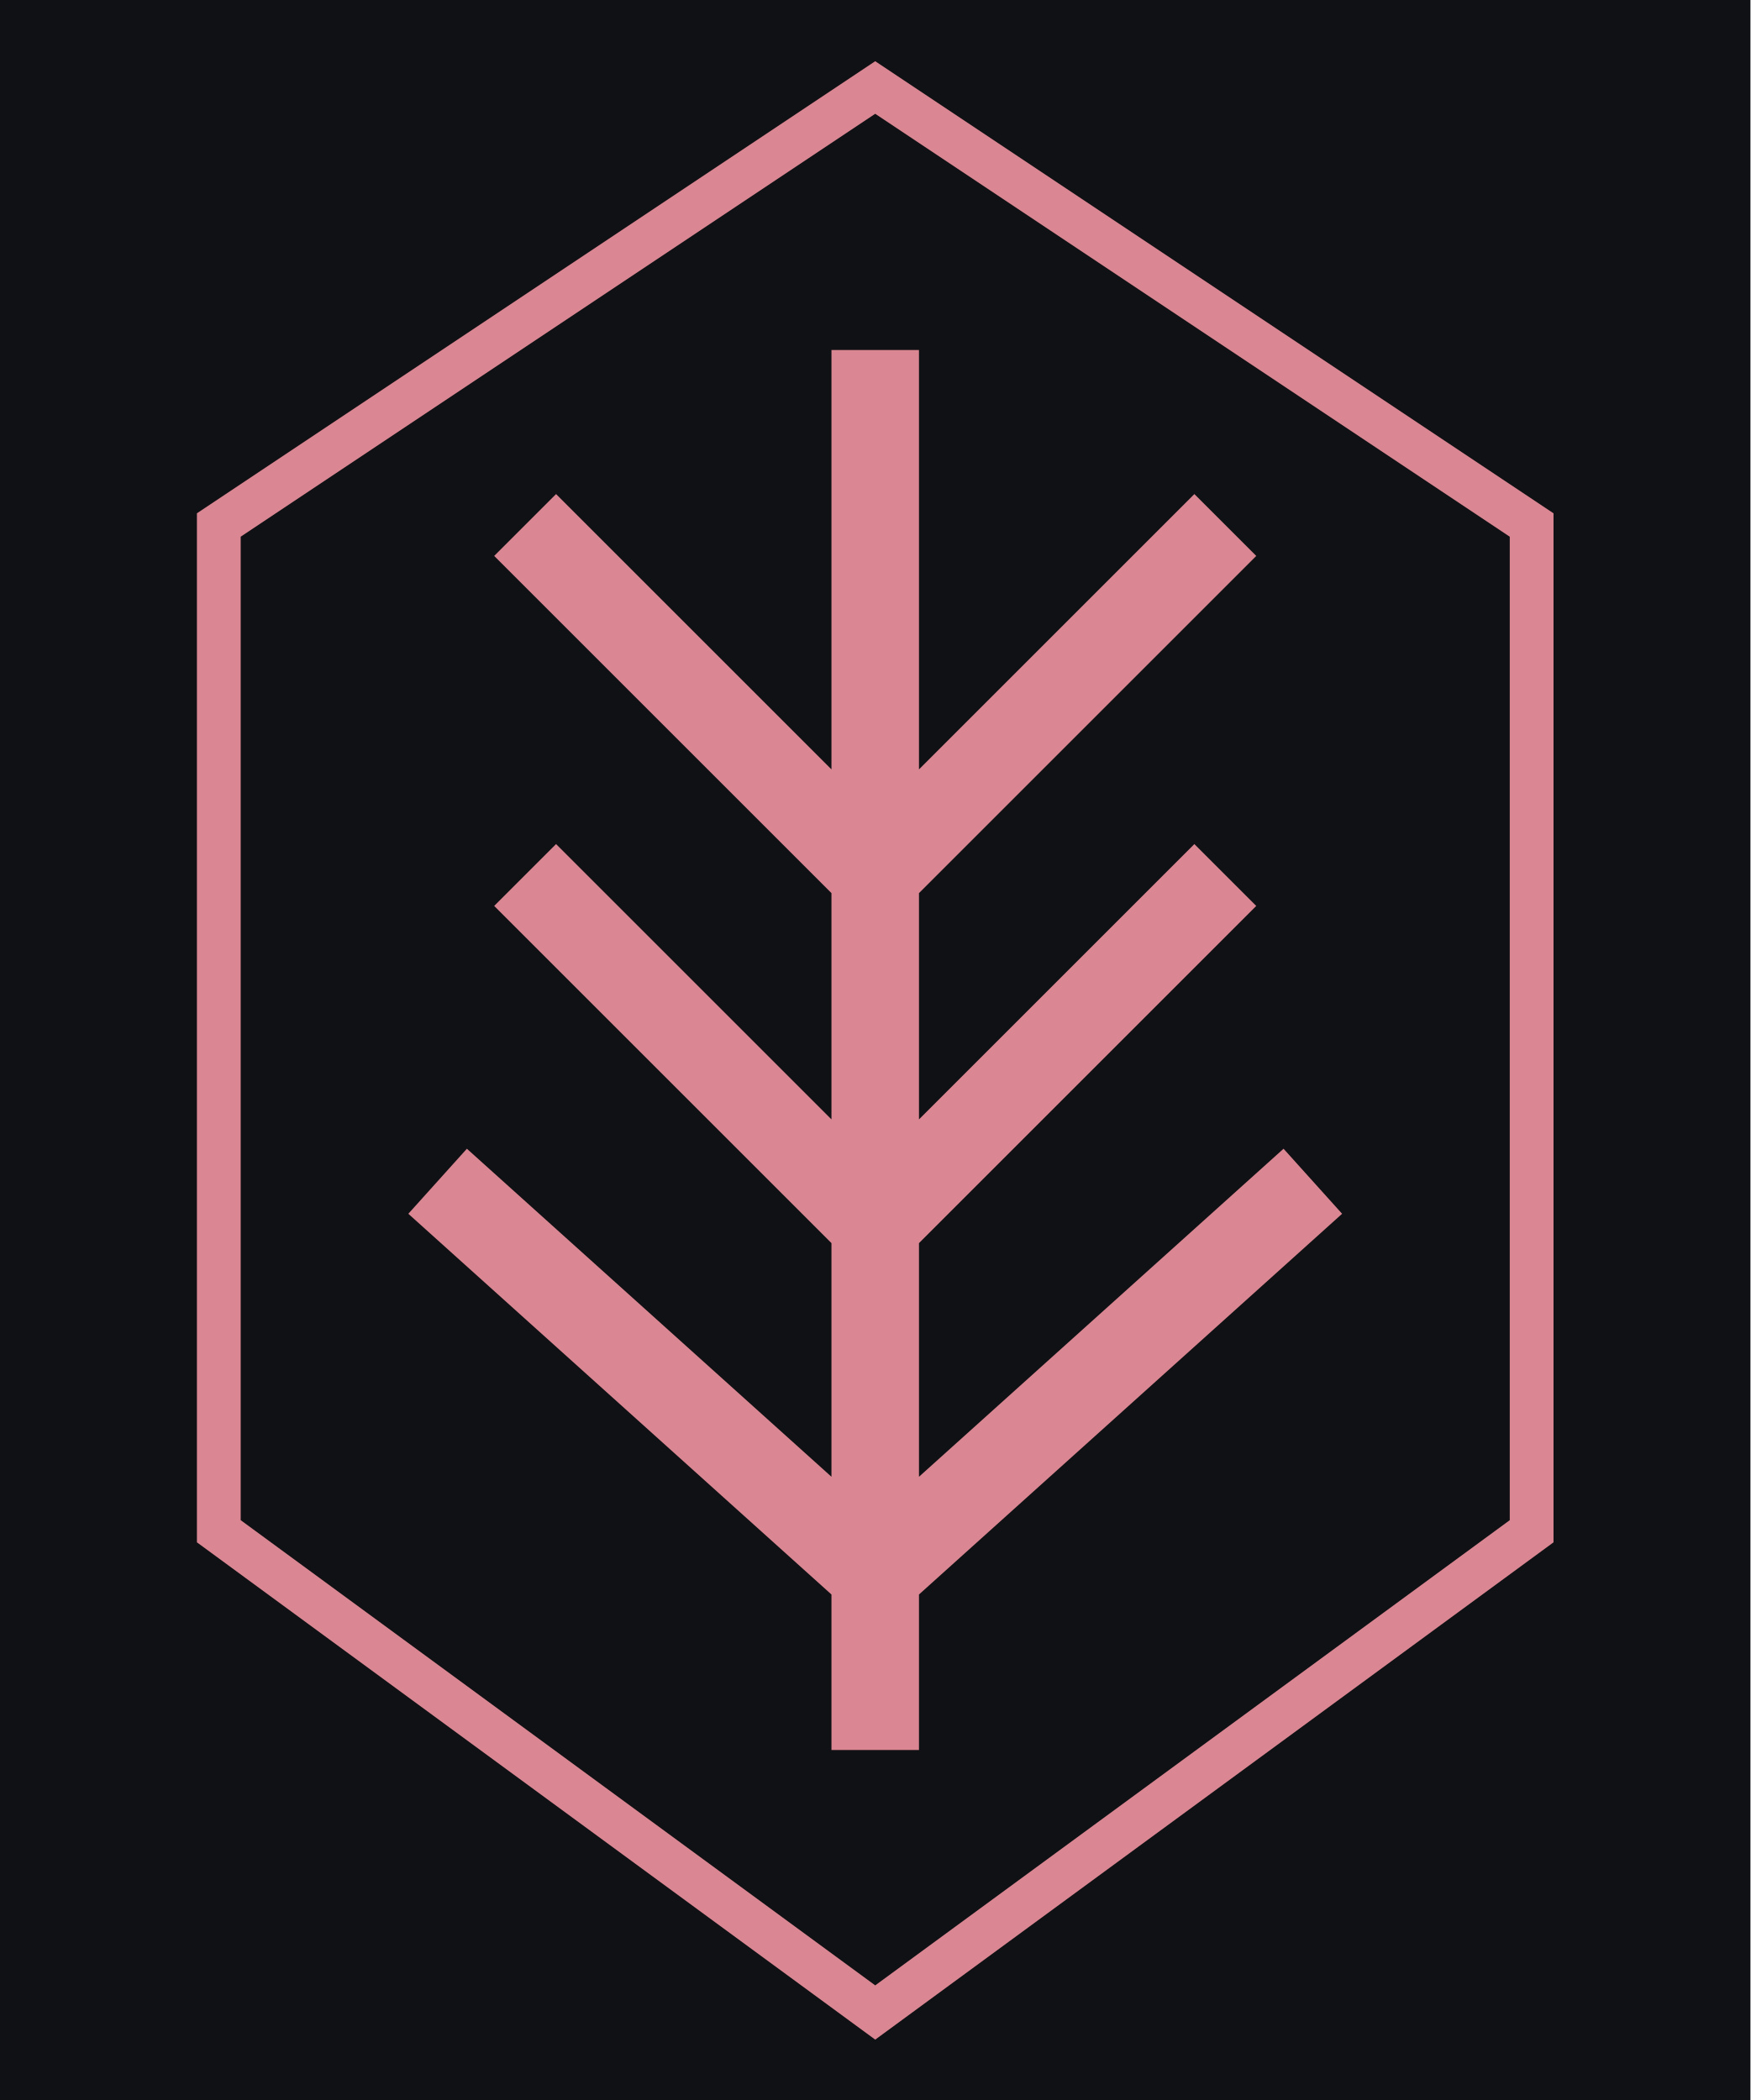
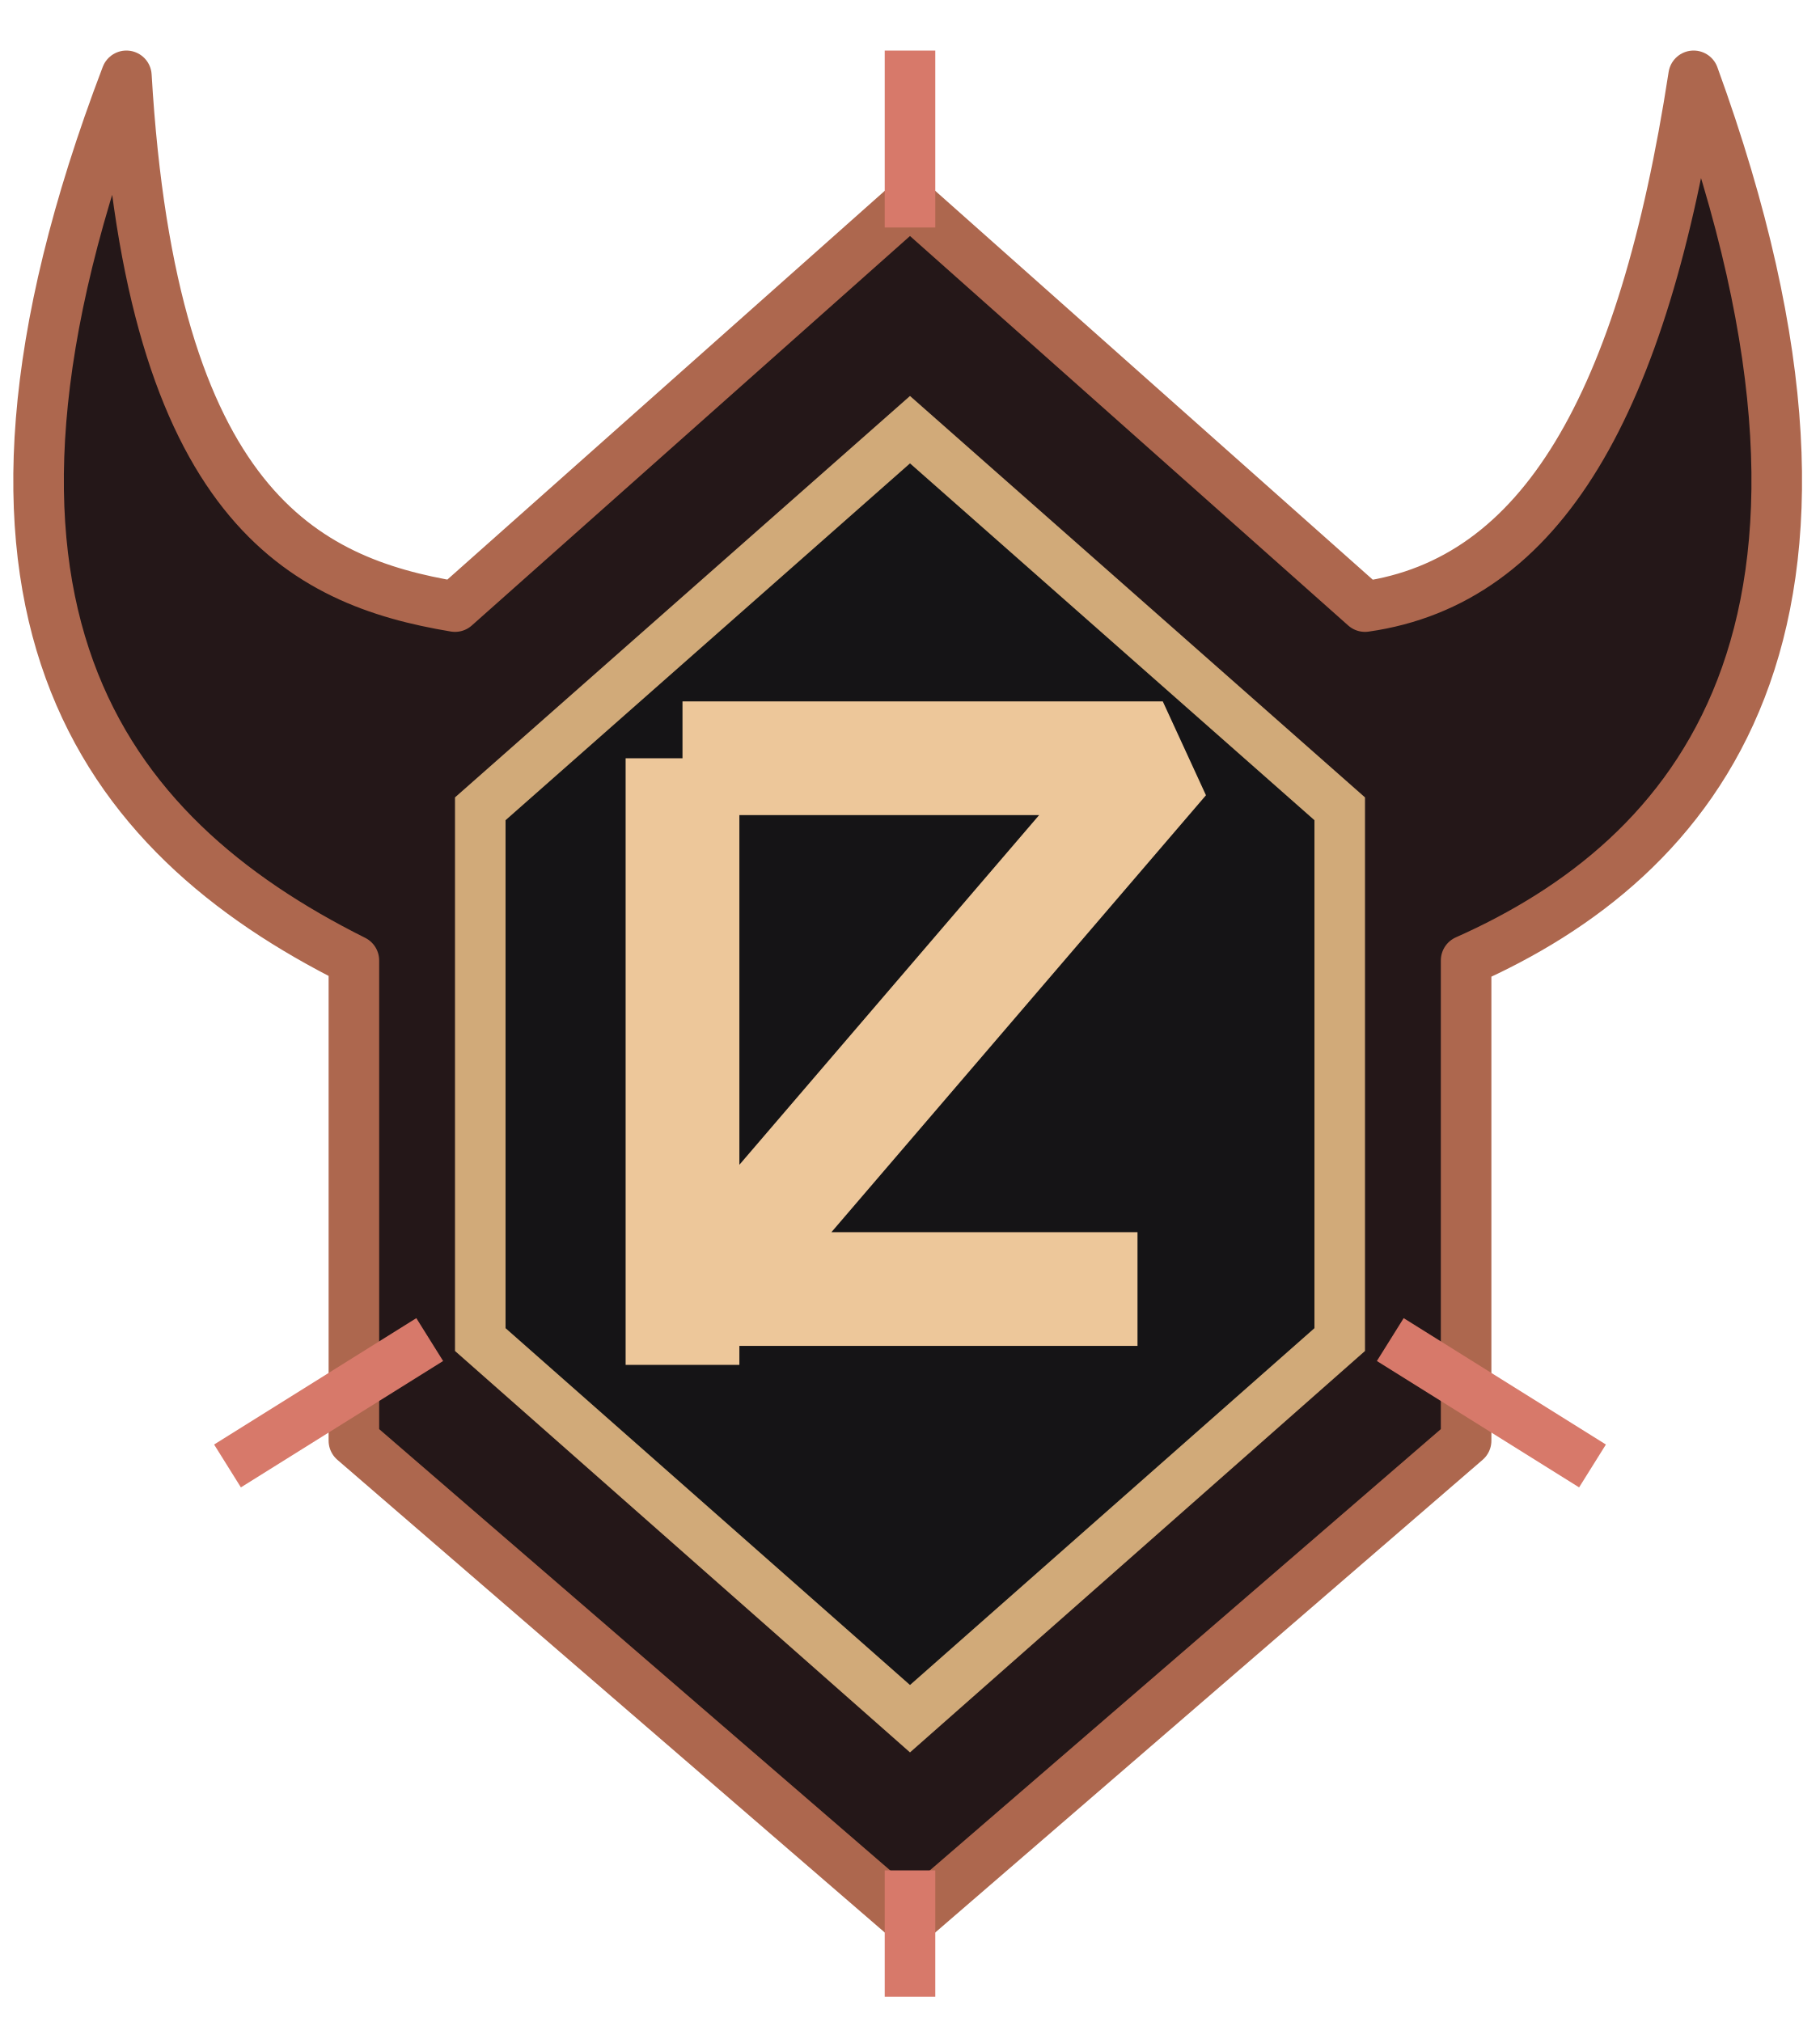
- <svg xmlns="http://www.w3.org/2000/svg" viewBox="0 0 40 48" fill="none">
-   <path fill="#101114" d="M0 0h40v48H0z" />
-   <path d="M20 2 35 12v23L20 46 5 35V12Z" stroke="#da8793" />
-   <path d="m12 12 8 8 8-8M20 8v32M10 27l10 9 10-9M12 20l8 8 8-8" stroke="#da8793" stroke-width="2" />
+ <svg xmlns="http://www.w3.org/2000/svg" viewBox="0 0 72 80" fill="none">
+   <path d="M5 3c1 17 7 20 13 21L36 8l18 16C61 23 65 16 67 3c8 22 0 31-9 35v19L36 76 14 57V38C4 33-3 24 5 3Z" fill="#241718" stroke="#ad674e" stroke-width="2" stroke-linejoin="round" />
+   <path d="m36 17 17 15v21L36 68 19 53V32Z" fill="#151416" stroke="#d1aa79" stroke-width="2" />
+   <path d="M27 30h19L28 51h17M27 30v24" stroke="#edc79a" stroke-width="4.5" stroke-linejoin="bevel" />
+   <path d="m9 58 8-5m38 0 8 5M36 2v7m0 65v5" stroke="#d7796a" stroke-width="2" />
</svg>
